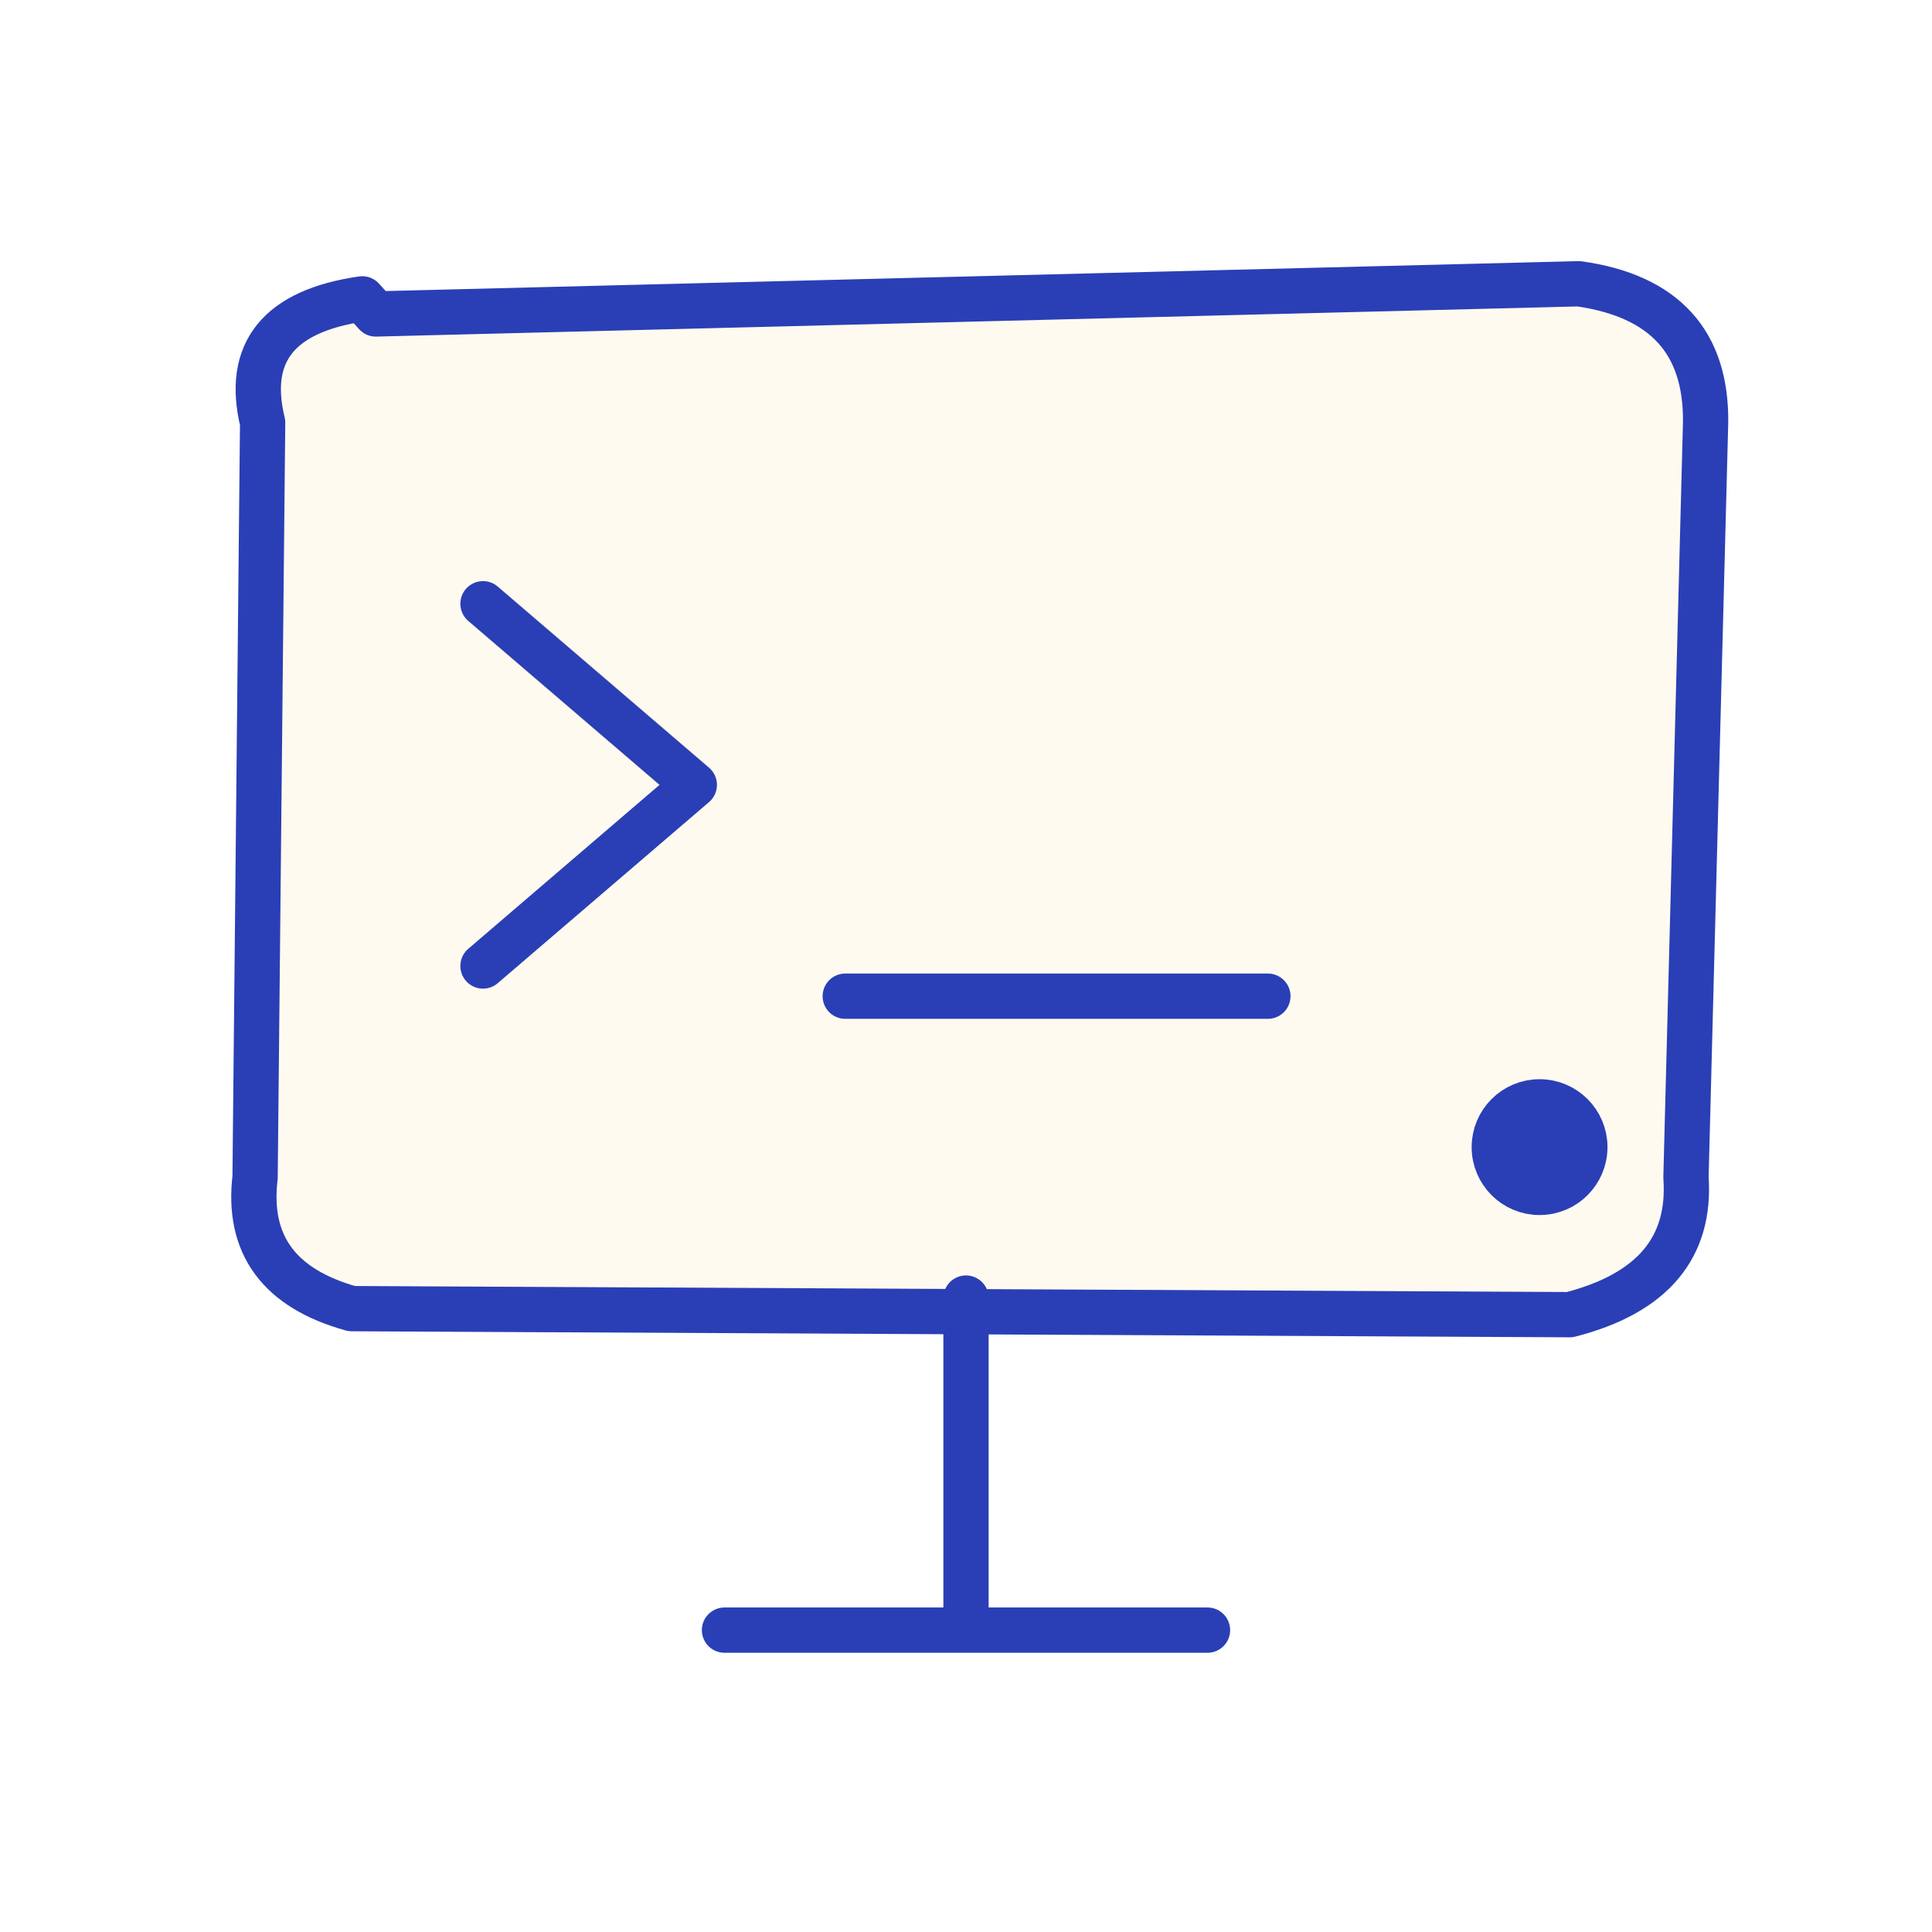
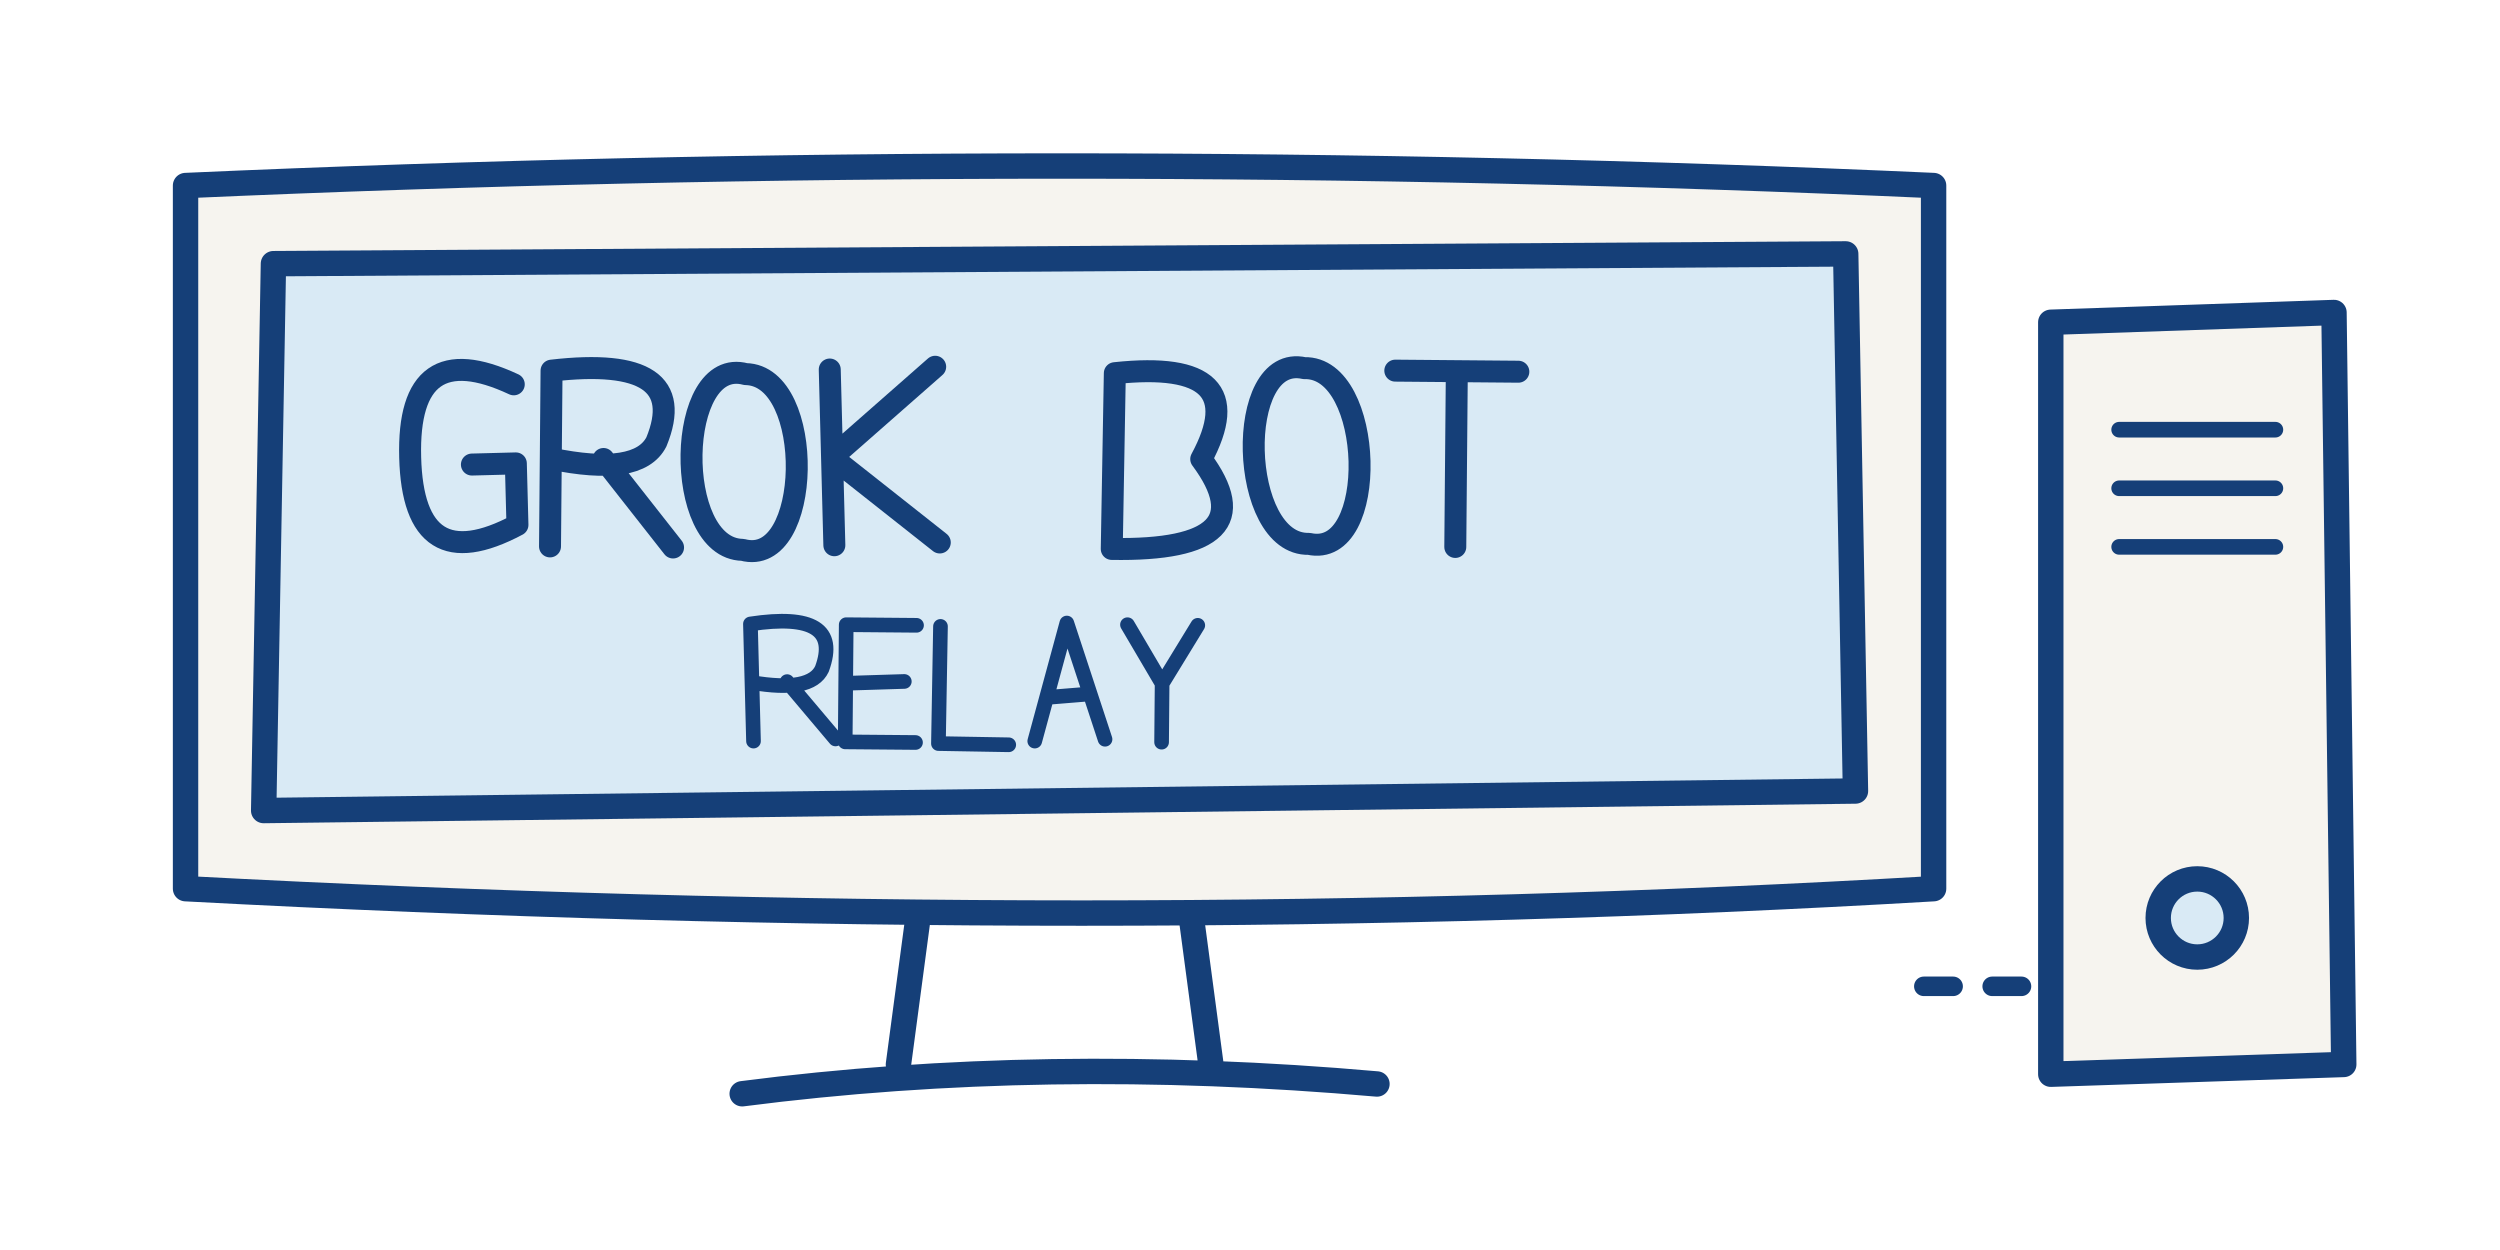
- <svg xmlns="http://www.w3.org/2000/svg" viewBox="0 0 128 128" role="img" aria-label="Grok Bot's computer" fill="none" stroke="#2a3fb5" stroke-width="3" stroke-linecap="round" stroke-linejoin="round">
-   <path d="M24.9 20.8 L104.6 18.8 Q113.1 20.0 113.0 28.0 L111.7 78.0 Q112.2 85.0 104.0 87.1 L23.3 86.7 Q16.1 84.7 16.9 78.0 L17.4 28.0 Q15.7 21.0 24.0 19.8Z" fill="#fffaf0" />
-   <path d="M48 108 H80M64 86 V108" />
-   <path d="M32 40 L46 52 L32 64M56 66 H84" />
-   <circle cx="102" cy="76" r="3" fill="#2a3fb5" />
+ <svg xmlns="http://www.w3.org/2000/svg" viewBox="0 0 256 128" width="256" height="128" role="img" aria-labelledby="grok-bot-computer-title grok-bot-computer-desc">
+   <g stroke="#153F78" stroke-width="2.6" stroke-linecap="round" stroke-linejoin="round">
+     <path d="M19 19 Q109 15 198 19 L198 91 Q113 96 19 91 Z" fill="#F6F4EF" stroke-width="2.6" />
+     <path d="M28 27 189 26 190 81 27 83 Z" fill="#D9EAF5" stroke-width="2.6" />
+     <path d="M94 94 92 109 M122 94 124 109 M76 112 Q107 108 141 111" fill="none" stroke-width="2.6" />
+     <g transform="translate(42 38) scale(1.8)">
+       <g transform="translate(0 -0.17) rotate(-1.5 3 5)">
+         <path d="M6 1 Q0 -2 0 5 Q0 12 6 9 L6 5.5 3.5 5.5" fill="none" stroke-width="1.25" />
+       </g>
+       <g transform="translate(8 0.0) rotate(0.5 3 5)">
+         <path d="M0 10 0 0 Q8 -1 6 4 Q5 6 0 5 M3 5 7 10" fill="none" stroke-width="1.25" />
+       </g>
+       <g transform="translate(16 0.17) rotate(1 3 5)">
+         <path d="M3 0 C-1 -1 -1 10 3 10 C7 11 7 0 3 0" fill="none" stroke-width="1.25" />
+       </g>
+       <g transform="translate(24 -0.17) rotate(-1.5 3 5)">
+         <path d="M0 0 0 10 M6 0 0 5 6 10" fill="none" stroke-width="1.25" />
+       </g>
+       <g transform="translate(40 0.17) rotate(1 3 5)">
+         <path d="M0 10 0 0 Q8 -1 5 4.8 Q9 10 0 10" fill="none" stroke-width="1.25" />
+       </g>
+       <g transform="translate(48 -0.17) rotate(-1.5 3 5)">
+         <path d="M3 0 C-1 -1 -1 10 3 10 C7 11 7 0 3 0" fill="none" stroke-width="1.25" />
+       </g>
+       <g transform="translate(56 0.0) rotate(0.5 3 5)">
+         <path d="M0 0 7 0 M3.5 0 3.5 10" fill="none" stroke-width="1.25" />
+       </g>
+     </g>
+     <g transform="translate(77 64) scale(1.2)">
+       <g transform="translate(0 -0.17) rotate(-1.5 3 5)">
+         <path d="M0 10 0 0 Q8 -1 6 4 Q5 6 0 5 M3 5 7 10" fill="none" stroke-width="1.25" />
+       </g>
+       <g transform="translate(8 0.0) rotate(0.5 3 5)">
+         <path d="M6 0 0 0 0 10 6 10 M0 5 5 4.8" fill="none" stroke-width="1.25" />
+       </g>
+       <g transform="translate(16 0.17) rotate(1 3 5)">
+         <path d="M0 0 0 10 6 10" fill="none" stroke-width="1.25" />
+       </g>
+       <g transform="translate(24 -0.17) rotate(-1.5 3 5)">
+         <path d="M0 10 3 0 6 10 M1.2 6.3 4.8 6.1" fill="none" stroke-width="1.25" />
+       </g>
+       <g transform="translate(32 0.0) rotate(0.5 3 5)">
+         <path d="M0 0 3 5 6 0 M3 5 3 10" fill="none" stroke-width="1.25" />
+       </g>
+     </g>
+     <path d="M210 33 239 32 240 109 210 110 Z" fill="#F6F4EF" stroke-width="2.6" />
+     <path d="M217 44 233 44 M217 50 233 50 M217 56 233 56" fill="none" stroke-width="1.6" />
+     <circle cx="225" cy="94" r="4" fill="#D9EAF5" />
+     <path d="M197 101 207 101" fill="none" stroke-width="2" stroke-dasharray="3 4" />
+   </g>
</svg>
